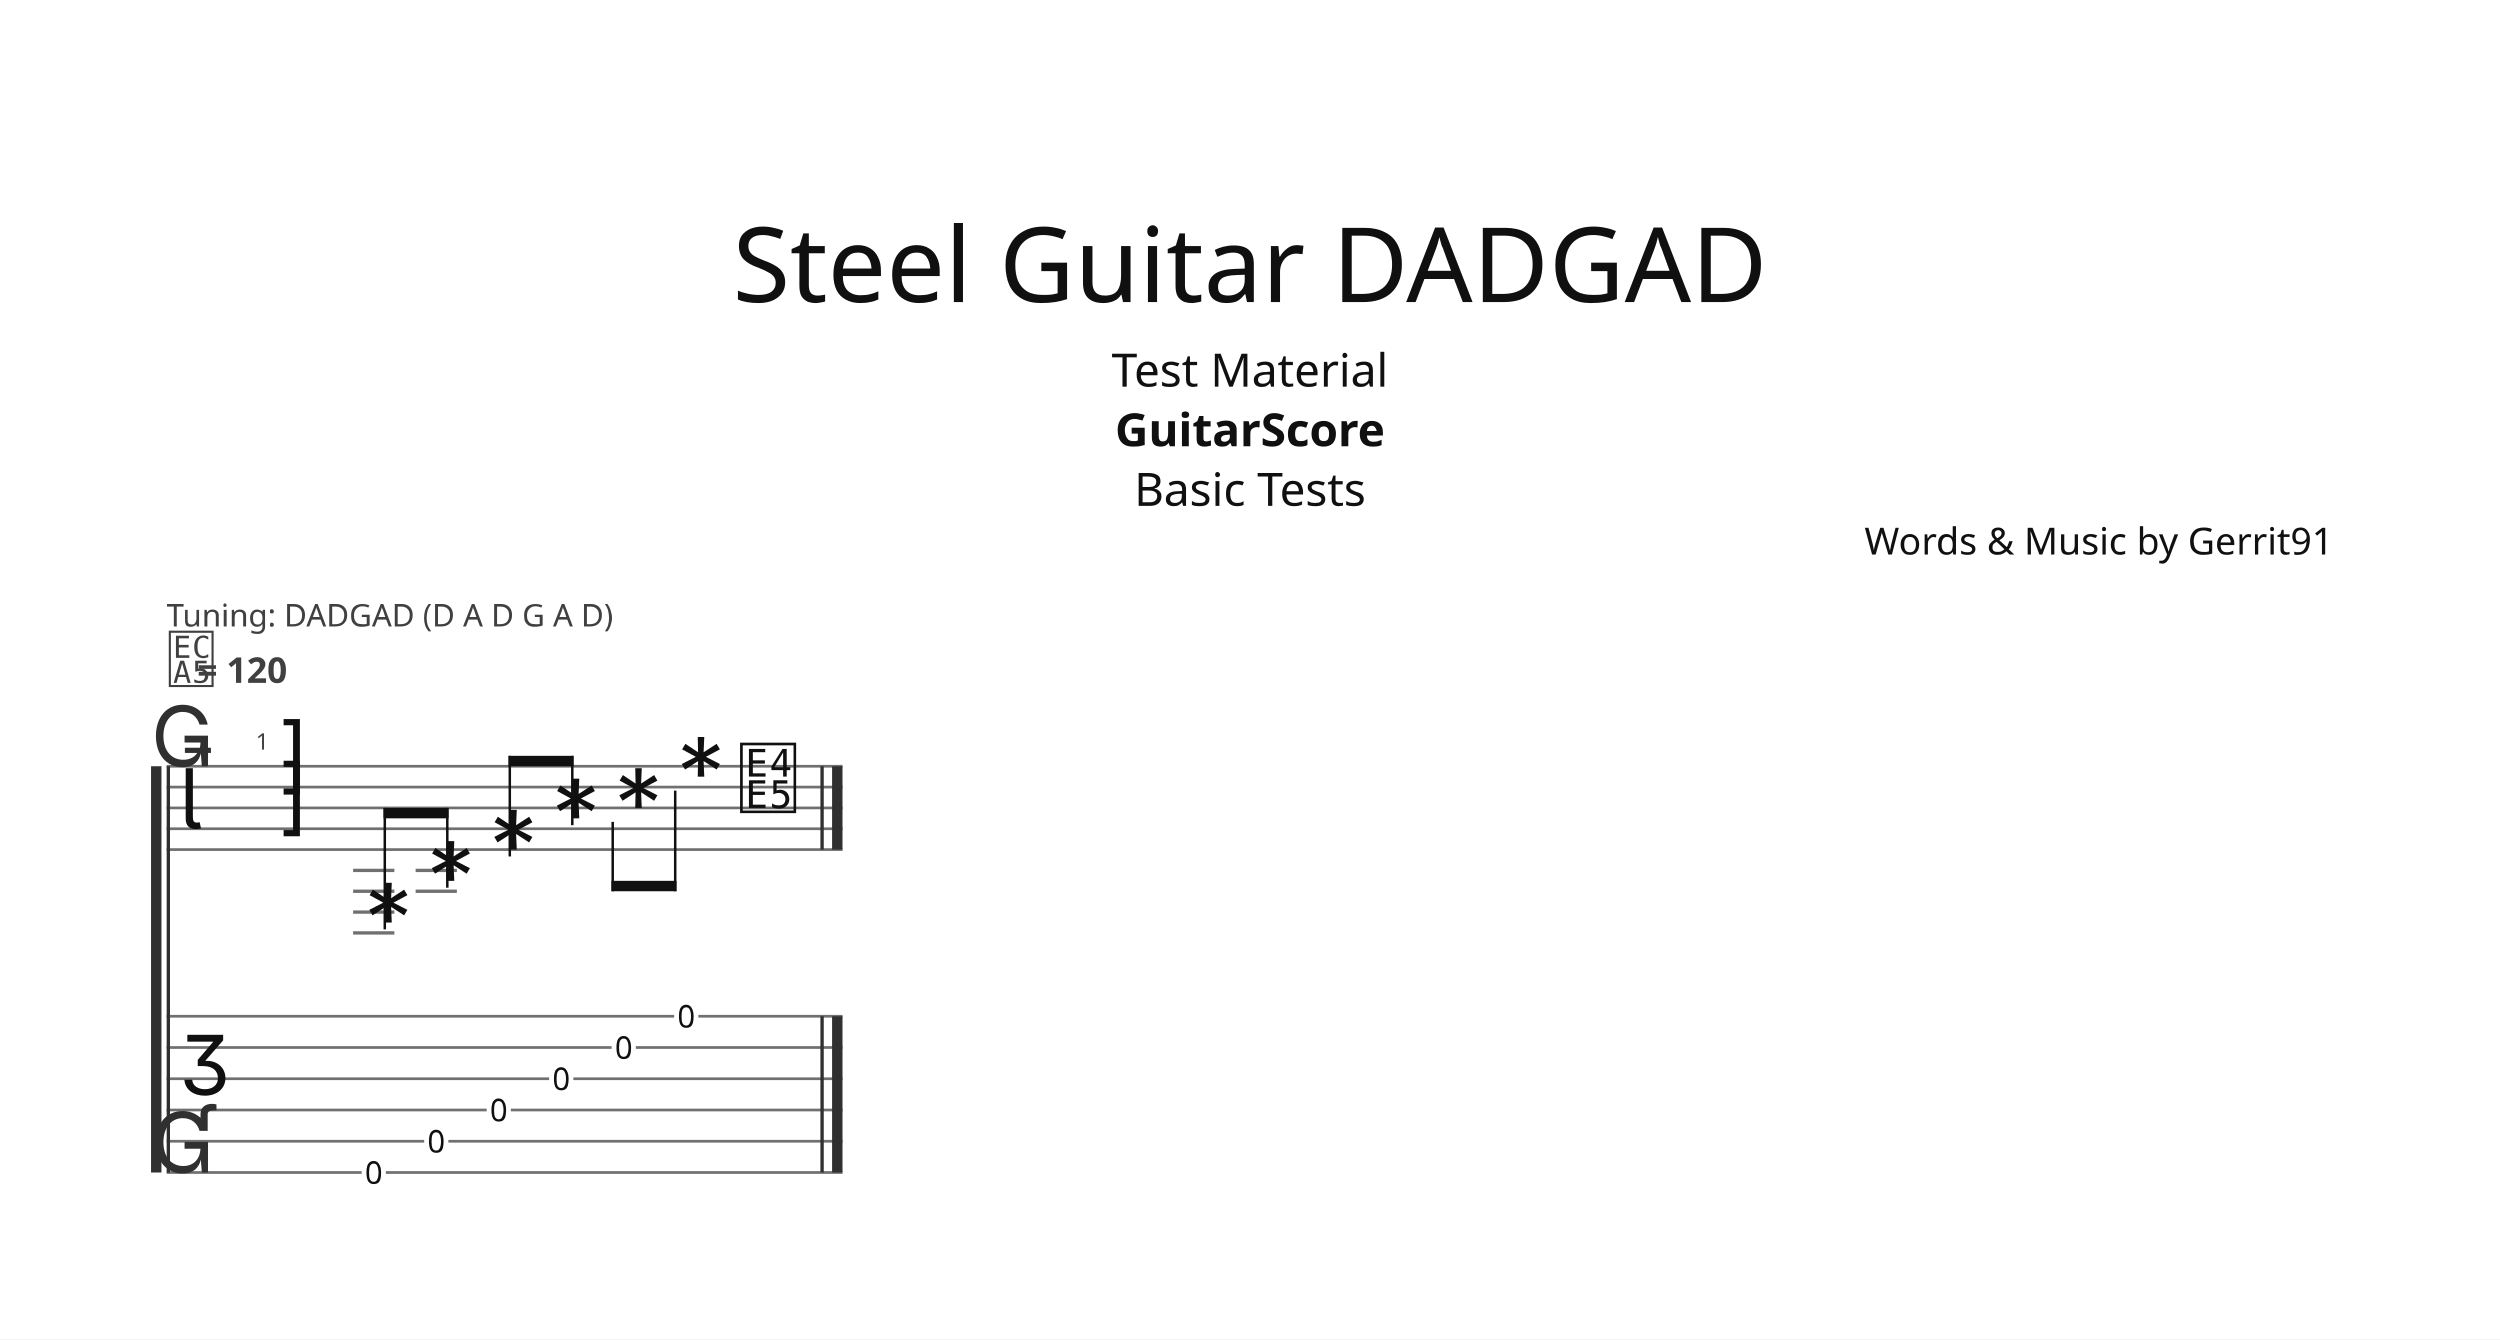
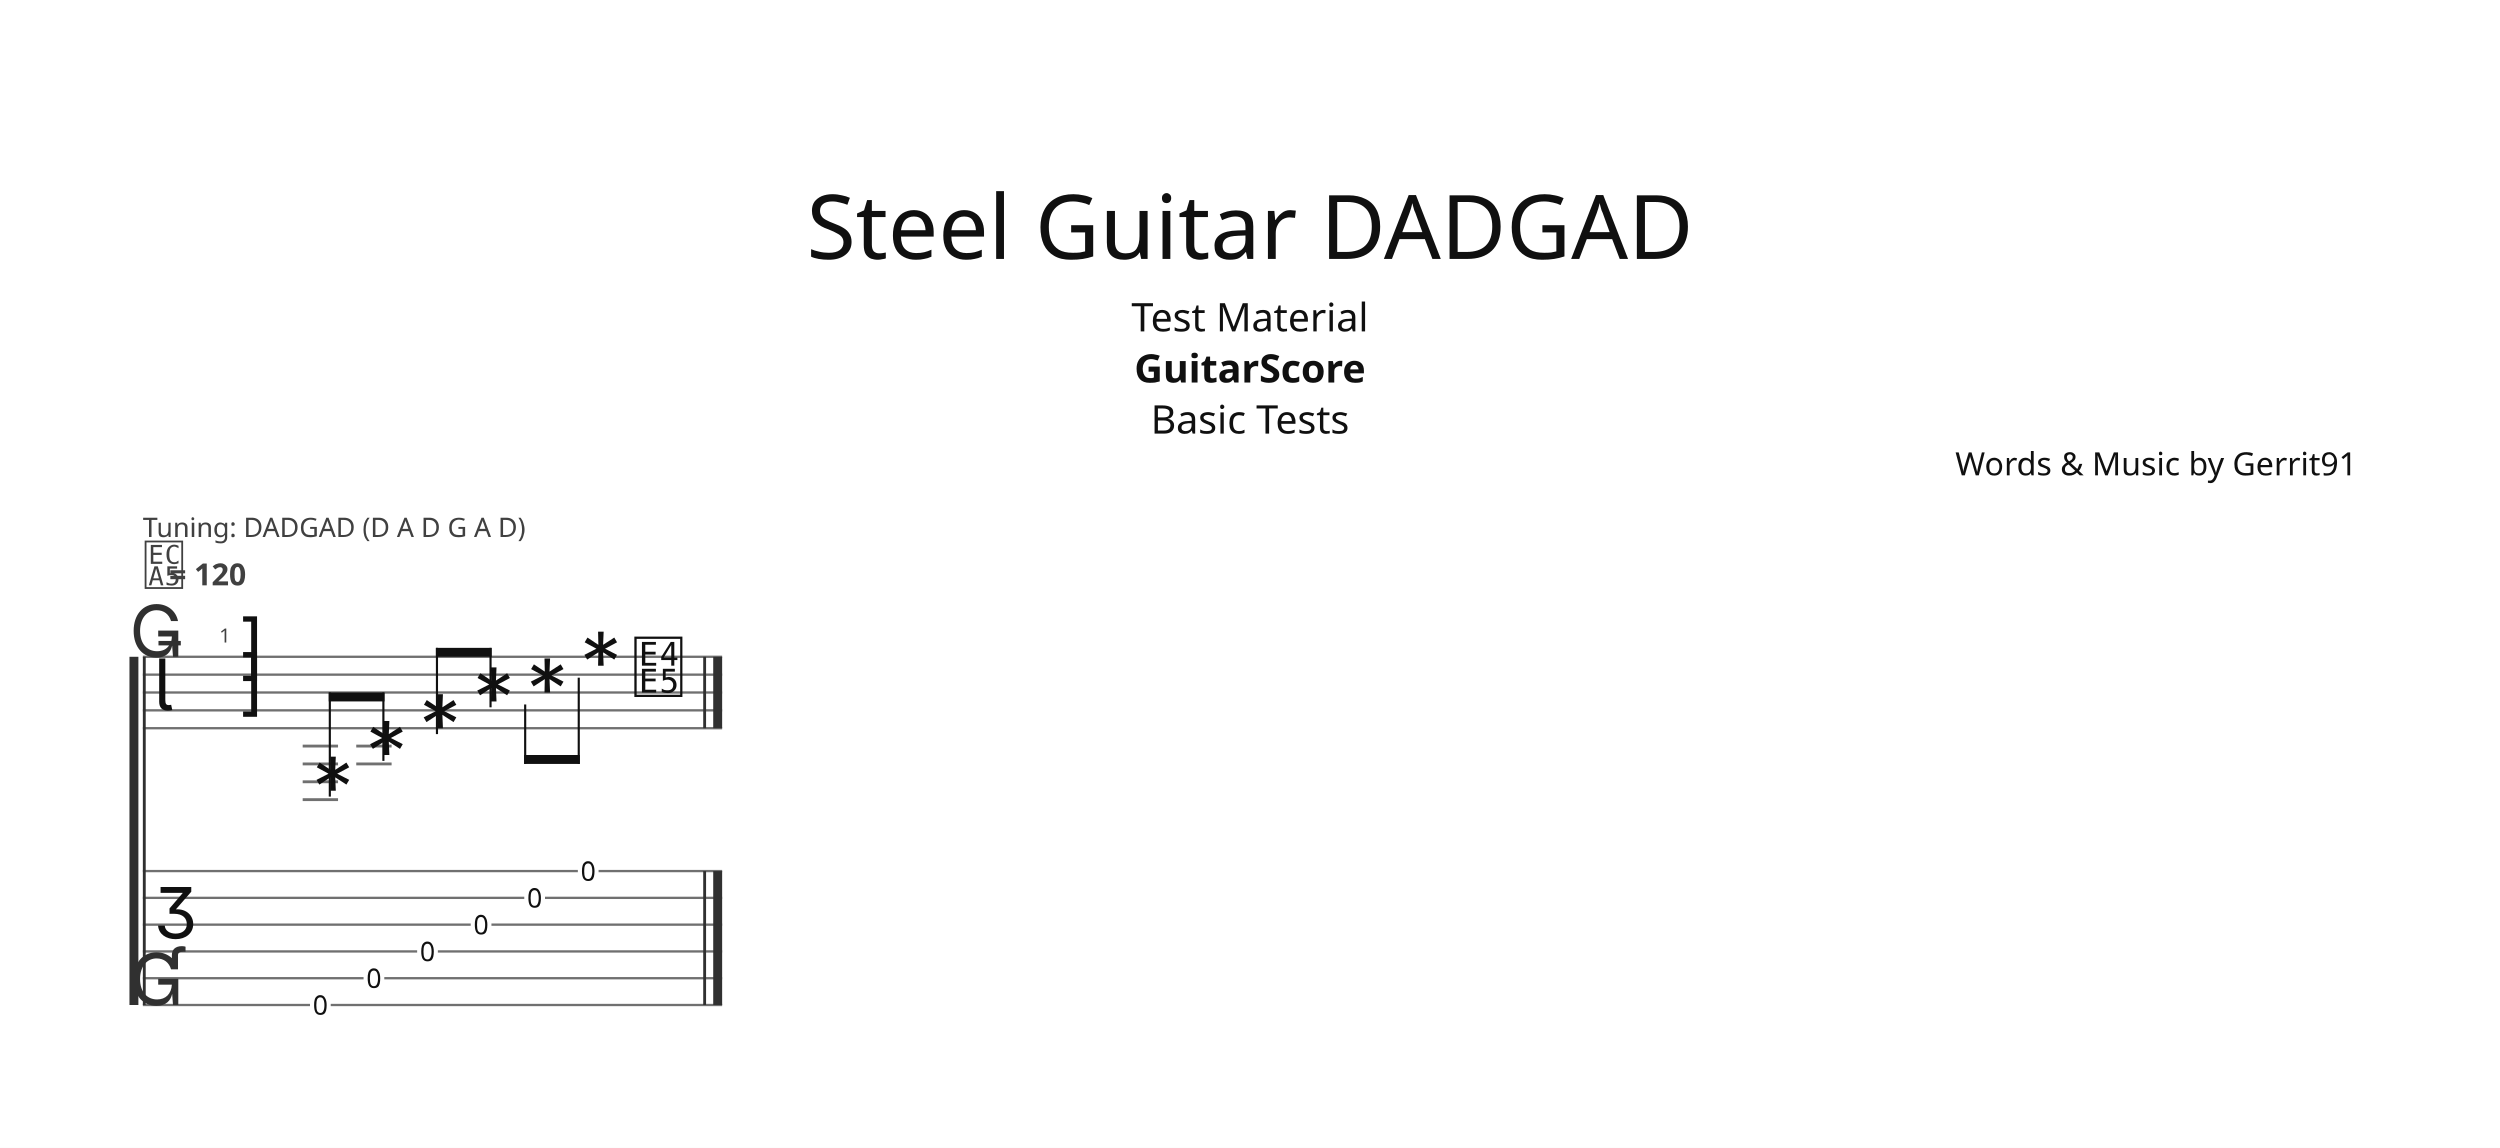
- <svg xmlns="http://www.w3.org/2000/svg" width="210mm" height="112.49mm" viewBox="0 0 120 64.28">
+ <svg xmlns="http://www.w3.org/2000/svg" width="210mm" height="96.42mm" viewBox="0 0 140 64.28">
  <rect width="100%" height="100%" fill="#ffffff" />
-   <text x="60" y="14.5" font-family="Noto Sans" font-size="5" text-anchor="middle" fill="#101010">Steel Guitar DADGAD</text>
-   <text x="60" y="18.56" font-family="Noto Sans" font-size="2.2" text-anchor="middle" fill="#101010">Test Material</text>
-   <text x="60" y="21.42" font-family="Noto Sans" font-size="2.2" font-weight="bold" text-anchor="middle" fill="#101010">GuitarScore</text>
-   <text x="60" y="24.28" font-family="Noto Sans" font-size="2.2" text-anchor="middle" fill="#101010">Basic Tests</text>
-   <text x="112" y="26.62" font-family="Noto Sans" font-size="1.8" text-anchor="end" fill="#101010">Words &amp; Music by Gerrit91</text>
+   <text x="70" y="14.5" font-family="Noto Sans" font-size="5" text-anchor="middle" fill="#101010">Steel Guitar DADGAD</text>
+   <text x="70" y="18.56" font-family="Noto Sans" font-size="2.2" text-anchor="middle" fill="#101010">Test Material</text>
+   <text x="70" y="21.42" font-family="Noto Sans" font-size="2.2" font-weight="bold" text-anchor="middle" fill="#101010">GuitarScore</text>
+   <text x="70" y="24.28" font-family="Noto Sans" font-size="2.2" text-anchor="middle" fill="#101010">Basic Tests</text>
+   <text x="132" y="26.62" font-family="Noto Sans" font-size="1.8" text-anchor="end" fill="#101010">Words &amp; Music by Gerrit91</text>
  <text x="8" y="30.07" font-family="Noto Sans" font-size="1.5" fill="#404040">Tuning: DADGAD (D A D G A D)</text>
  <text x="9.46" y="32.78" font-family="Noto Sans" font-size="1.7" font-weight="bold" fill="#404040">= 120</text>
  <text x="8" y="32.78" font-family="Bravura" font-size="3.2" fill="#404040" data-glyph="metNoteQuarterUp"></text>
  <line x1="8" y1="48.78" x2="40.44" y2="48.78" stroke="#707070" stroke-width="0.13" />
  <line x1="8" y1="50.28" x2="40.44" y2="50.28" stroke="#707070" stroke-width="0.13" />
  <line x1="8" y1="51.78" x2="40.44" y2="51.78" stroke="#707070" stroke-width="0.13" />
  <line x1="8" y1="53.28" x2="40.44" y2="53.28" stroke="#707070" stroke-width="0.13" />
  <line x1="8" y1="54.78" x2="40.44" y2="54.78" stroke="#707070" stroke-width="0.13" />
  <line x1="8" y1="56.28" x2="40.44" y2="56.28" stroke="#707070" stroke-width="0.13" />
  <text x="8.6" y="52.56" font-family="Bravura" font-size="3.97" fill="#101010" data-glyph="6stringTabClef"></text>
  <line x1="8" y1="36.78" x2="40.44" y2="36.78" stroke="#707070" stroke-width="0.13" />
  <line x1="8" y1="37.78" x2="40.44" y2="37.78" stroke="#707070" stroke-width="0.13" />
  <line x1="8" y1="38.78" x2="40.44" y2="38.78" stroke="#707070" stroke-width="0.13" />
  <line x1="8" y1="39.78" x2="40.44" y2="39.78" stroke="#707070" stroke-width="0.13" />
  <line x1="8" y1="40.78" x2="40.44" y2="40.78" stroke="#707070" stroke-width="0.13" />
  <text x="8.6" y="39.78" font-family="Bravura" font-size="4" fill="#101010" data-glyph="gClef"></text>
  <text x="12.28" y="35.98" font-family="Noto Sans" font-size="1.1" fill="#404040">1</text>
  <text x="13.38" y="37.78" font-family="Bravura" font-size="4" fill="#101010" data-glyph="timeSig4"></text>
  <text x="13.38" y="39.78" font-family="Bravura" font-size="4" fill="#101010" data-glyph="timeSig4"></text>
  <rect x="17.36" y="55.54" width="1.16" height="1.47" fill="#ffffff" />
  <text x="17.94" y="56.82" font-family="Noto Sans" font-size="1.5" text-anchor="middle" fill="#101010">0</text>
  <rect x="20.36" y="54.04" width="1.16" height="1.47" fill="#ffffff" />
  <text x="20.94" y="55.32" font-family="Noto Sans" font-size="1.5" text-anchor="middle" fill="#101010">0</text>
  <rect x="23.36" y="52.54" width="1.16" height="1.47" fill="#ffffff" />
  <text x="23.94" y="53.82" font-family="Noto Sans" font-size="1.5" text-anchor="middle" fill="#101010">0</text>
  <rect x="26.36" y="51.04" width="1.16" height="1.47" fill="#ffffff" />
  <text x="26.94" y="52.32" font-family="Noto Sans" font-size="1.5" text-anchor="middle" fill="#101010">0</text>
  <rect x="29.36" y="49.54" width="1.16" height="1.47" fill="#ffffff" />
  <text x="29.94" y="50.82" font-family="Noto Sans" font-size="1.5" text-anchor="middle" fill="#101010">0</text>
  <rect x="32.36" y="48.04" width="1.16" height="1.47" fill="#ffffff" />
  <text x="32.94" y="49.32" font-family="Noto Sans" font-size="1.5" text-anchor="middle" fill="#101010">0</text>
  <line x1="16.95" y1="44.78" x2="18.93" y2="44.78" stroke="#707070" stroke-width="0.16" />
  <line x1="16.95" y1="43.78" x2="18.93" y2="43.78" stroke="#707070" stroke-width="0.16" />
  <line x1="16.95" y1="42.78" x2="18.93" y2="42.78" stroke="#707070" stroke-width="0.16" />
  <line x1="16.95" y1="41.78" x2="18.93" y2="41.78" stroke="#707070" stroke-width="0.16" />
  <text x="17.35" y="44.78" font-family="Bravura" font-size="4" fill="#101010" data-glyph="noteheadBlack"></text>
  <line x1="18.47" y1="44.61" x2="18.47" y2="38.78" stroke="#101010" stroke-width="0.12" />
  <line x1="19.95" y1="42.78" x2="21.93" y2="42.78" stroke="#707070" stroke-width="0.16" />
  <line x1="19.95" y1="41.78" x2="21.93" y2="41.78" stroke="#707070" stroke-width="0.16" />
  <text x="20.35" y="42.78" font-family="Bravura" font-size="4" fill="#101010" data-glyph="noteheadBlack"></text>
  <line x1="21.47" y1="42.61" x2="21.47" y2="38.78" stroke="#101010" stroke-width="0.12" />
  <text x="23.35" y="41.28" font-family="Bravura" font-size="4" fill="#101010" data-glyph="noteheadBlack"></text>
  <line x1="24.47" y1="41.11" x2="24.47" y2="36.28" stroke="#101010" stroke-width="0.12" />
  <text x="26.35" y="39.78" font-family="Bravura" font-size="4" fill="#101010" data-glyph="noteheadBlack"></text>
  <line x1="27.47" y1="39.61" x2="27.47" y2="36.28" stroke="#101010" stroke-width="0.12" />
  <text x="29.35" y="39.28" font-family="Bravura" font-size="4" fill="#101010" data-glyph="noteheadBlack"></text>
  <line x1="29.41" y1="39.45" x2="29.41" y2="42.78" stroke="#101010" stroke-width="0.12" />
  <text x="32.35" y="37.78" font-family="Bravura" font-size="4" fill="#101010" data-glyph="noteheadBlack"></text>
  <line x1="32.41" y1="37.95" x2="32.41" y2="42.78" stroke="#101010" stroke-width="0.12" />
  <text x="35.4" y="38.78" font-family="Bravura" font-size="4" fill="#101010" data-glyph="restQuarter"></text>
  <rect x="18.41" y="38.78" width="3.12" height="0.5" fill="#101010" />
  <rect x="24.41" y="36.28" width="3.12" height="0.5" fill="#101010" />
  <rect x="29.35" y="42.28" width="3.12" height="0.5" fill="#101010" />
  <line x1="39.46" y1="48.78" x2="39.46" y2="56.28" stroke="#303030" stroke-width="0.16" />
  <line x1="40.19" y1="48.78" x2="40.19" y2="56.28" stroke="#303030" stroke-width="0.5" />
  <line x1="39.46" y1="36.78" x2="39.46" y2="40.78" stroke="#303030" stroke-width="0.16" />
  <line x1="40.19" y1="36.78" x2="40.19" y2="40.78" stroke="#303030" stroke-width="0.5" />
  <line x1="8.08" y1="36.78" x2="8.08" y2="56.28" stroke="#303030" stroke-width="0.16" />
  <line x1="7.5" y1="36.78" x2="7.5" y2="56.28" stroke="#303030" stroke-width="0.5" />
  <text x="7.25" y="36.78" font-family="Bravura" font-size="4" fill="#303030" data-glyph="bracketTop"></text>
  <text x="7.25" y="56.28" font-family="Bravura" font-size="4" fill="#303030" data-glyph="bracketBottom"></text>
</svg>
